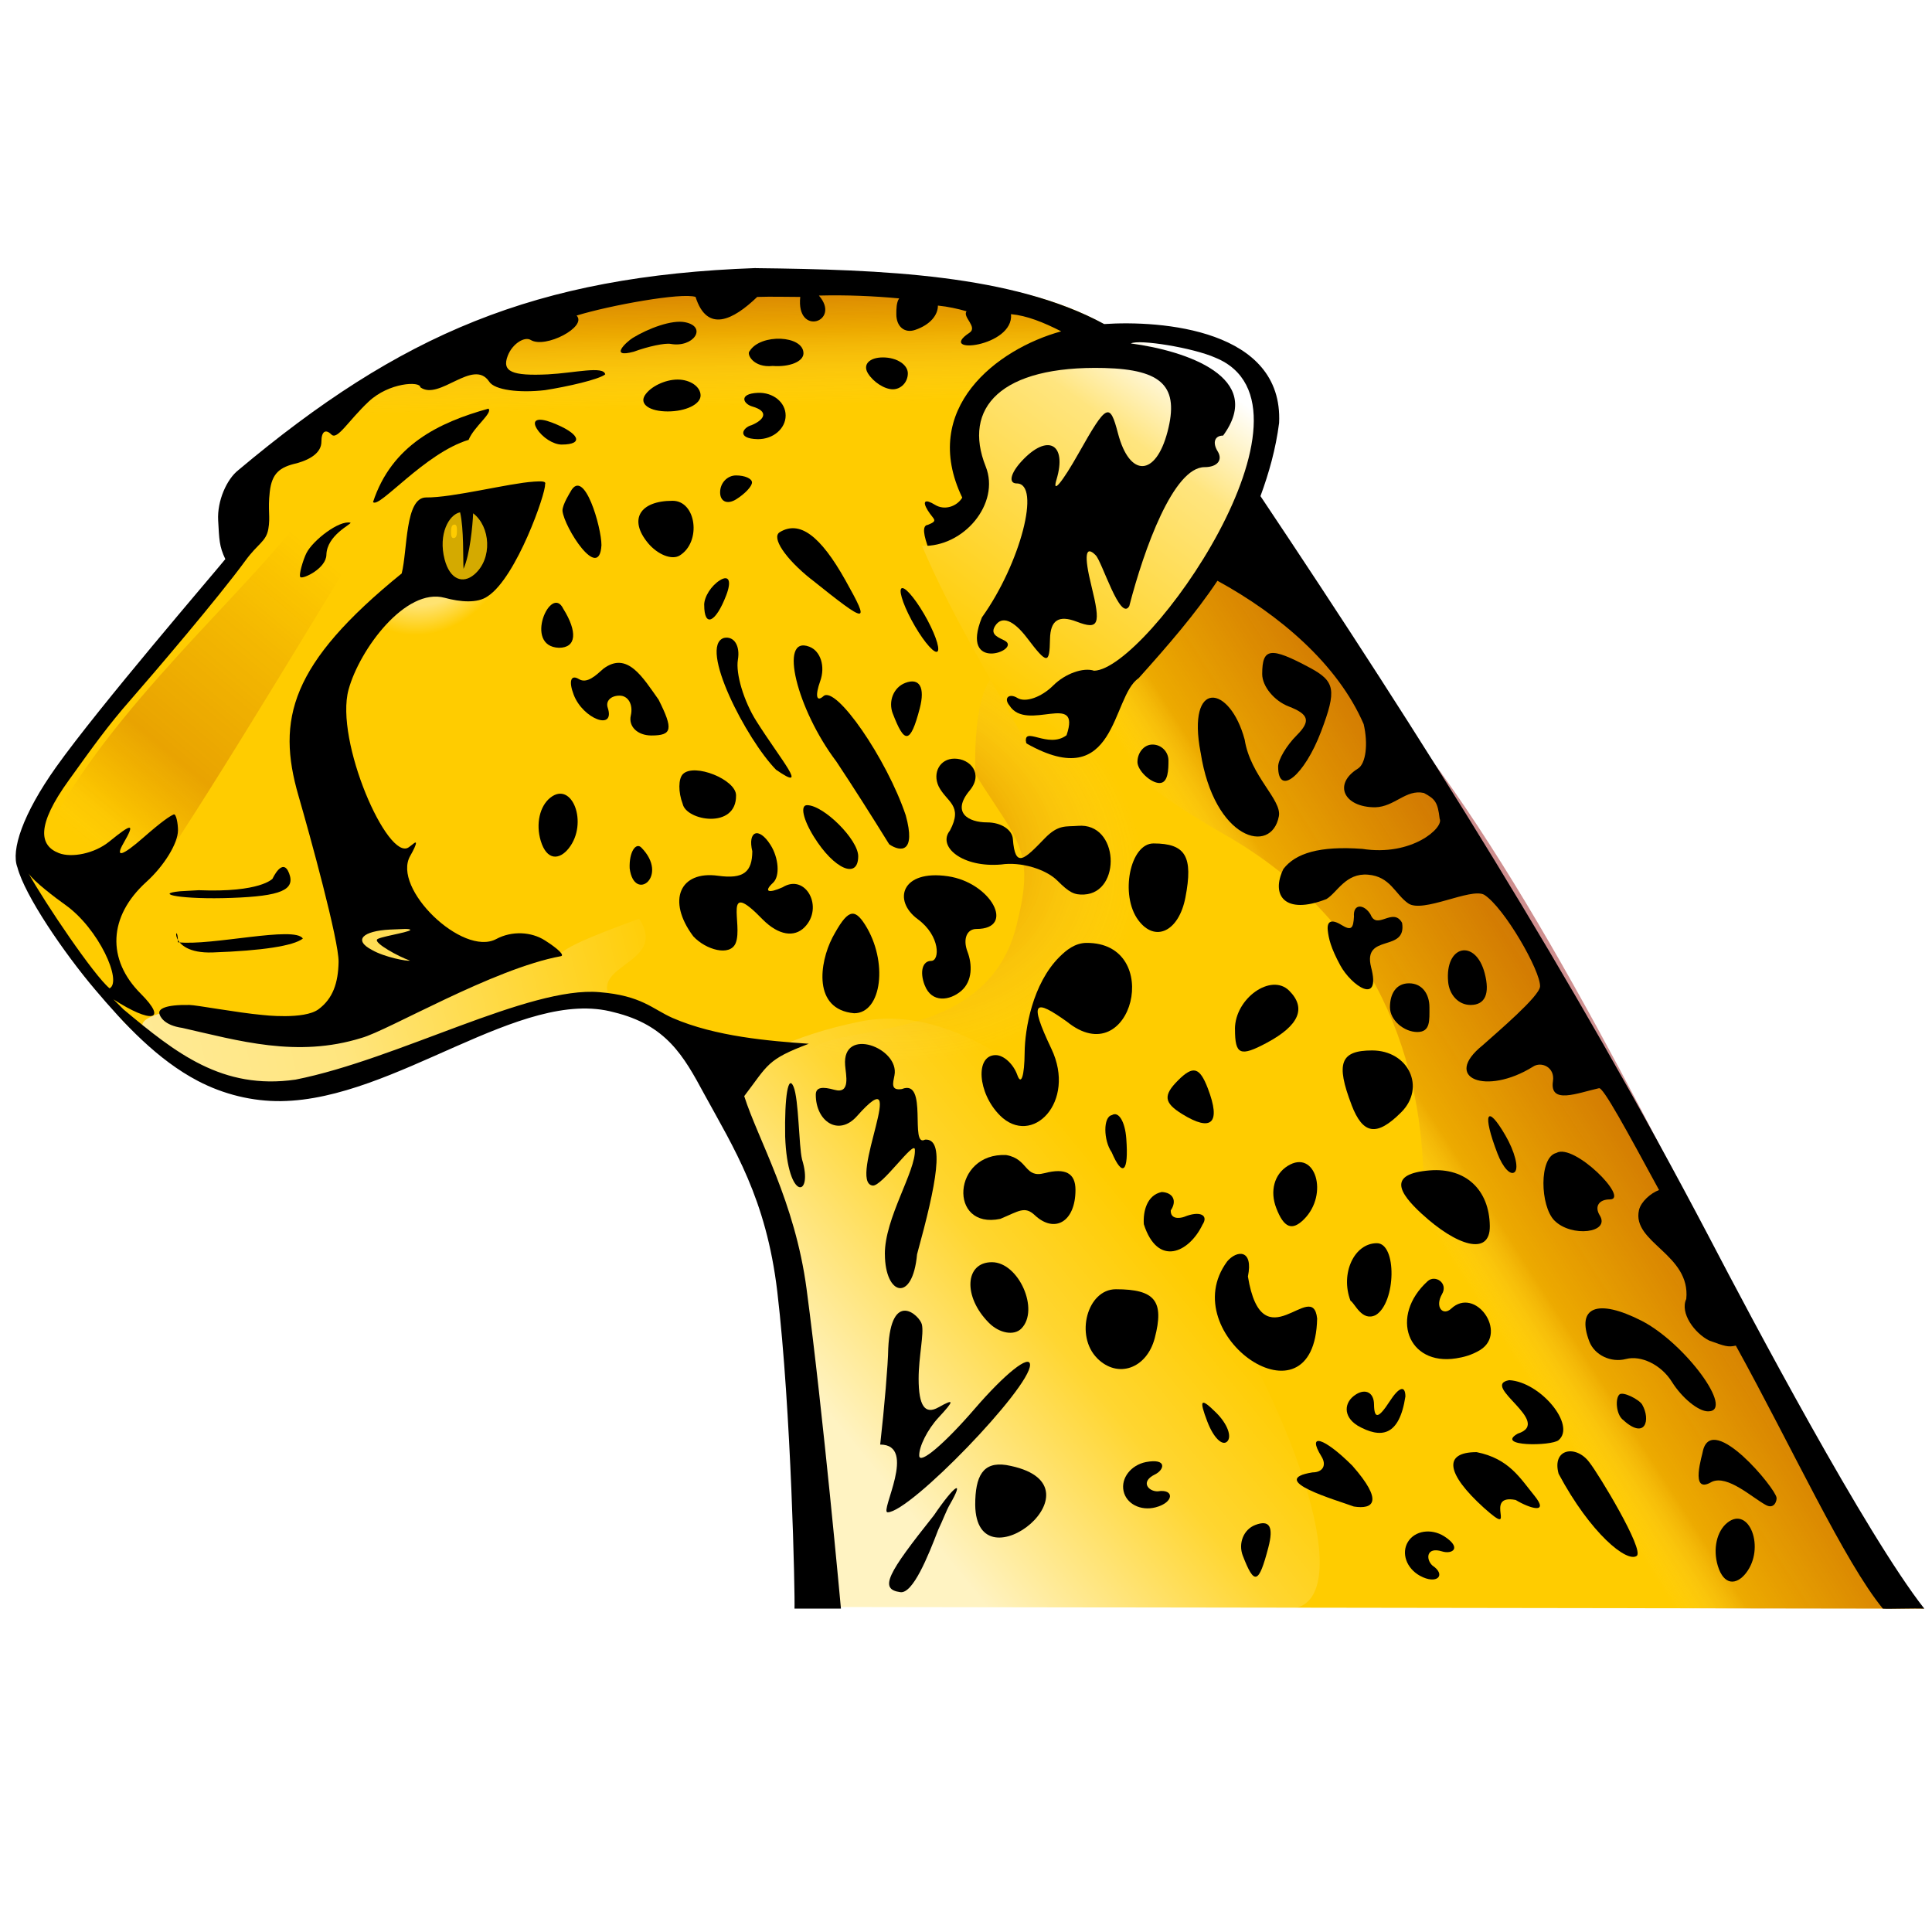
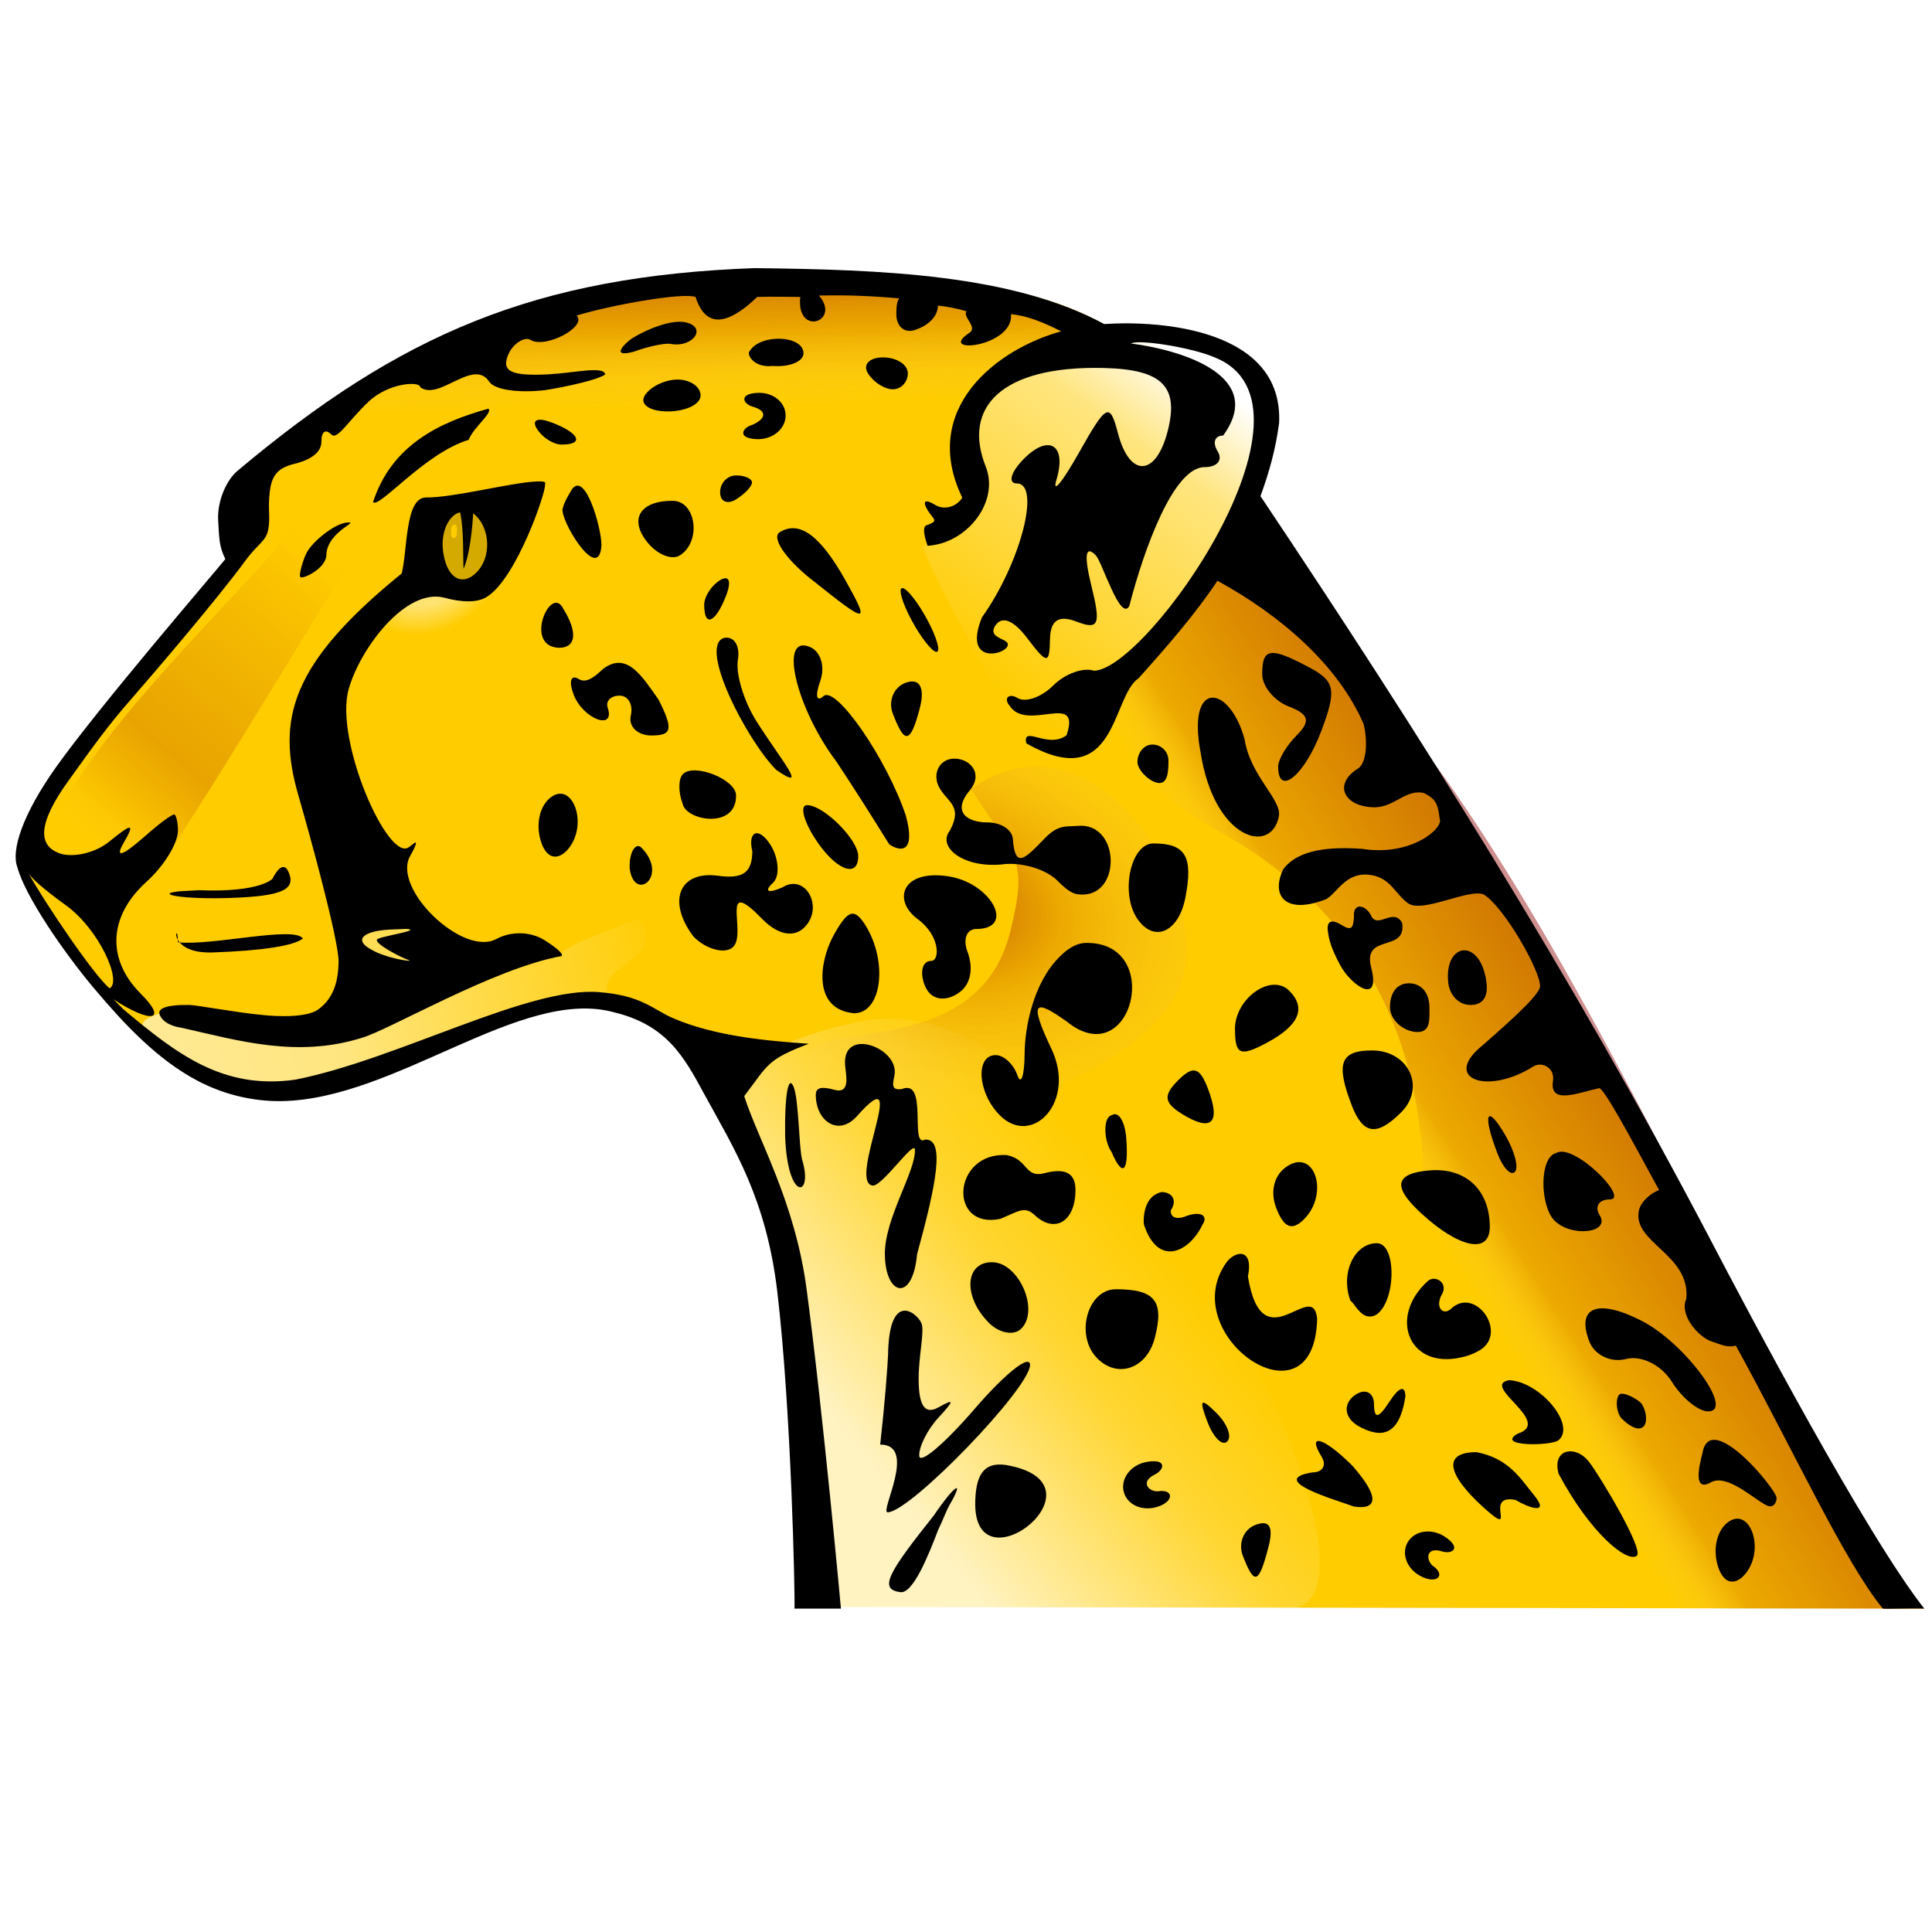
<svg xmlns="http://www.w3.org/2000/svg" xmlns:ns1="http://www.openswatchbook.org/uri/2009/osb" xmlns:xlink="http://www.w3.org/1999/xlink" width="48" height="48" id="svg2" version="1.1">
  <defs id="defs4">
    <linearGradient id="linearGradient5584">
      <stop style="stop-color:#930a0a;stop-opacity:0.549;" offset="0" id="stop5586" />
-       <stop id="stop5588" offset="0.488" style="stop-color:#920000;stop-opacity:0.168;" />
+       <stop id="stop5588" offset="0.383" style="stop-color:#920000;stop-opacity:0.168;" />
      <stop style="stop-color:#ffffff;stop-opacity:0;" offset="1" id="stop5590" />
    </linearGradient>
    <linearGradient id="linearGradient4047">
      <stop style="stop-color:#930a0a;stop-opacity:0;" offset="0" id="stop4049" />
      <stop id="stop4061" offset="0.268" style="stop-color:#920707;stop-opacity:0.097;" />
      <stop id="stop4059" offset="0.667" style="stop-color:#920505;stop-opacity:0.204;" />
      <stop id="stop4051" offset="0.865" style="stop-color:#920000;stop-opacity:0.053;" />
      <stop style="stop-color:#ffffff;stop-opacity:0;" offset="1" id="stop4053" />
    </linearGradient>
    <linearGradient id="linearGradient3998" ns1:paint="gradient">
      <stop style="stop-color:#ffcc00;stop-opacity:1" offset="0" id="stop4000" />
      <stop id="stop4002" offset="0.54" style="stop-color:#ffe57f;stop-opacity:1" />
      <stop id="stop4004" offset="1" style="stop-color:#ffffff;stop-opacity:1;" />
    </linearGradient>
    <linearGradient ns1:paint="gradient" id="linearGradient3966">
      <stop id="stop3968" offset="0" style="stop-color:#ffffff;stop-opacity:0.628;" />
      <stop style="stop-color:#ffffff;stop-opacity:0.496;" offset="0.68" id="stop3970" />
      <stop id="stop3972" offset="1" style="stop-color:#ffffff;stop-opacity:0;" />
    </linearGradient>
    <linearGradient id="linearGradient4038">
      <stop style="stop-color:#930a0a;stop-opacity:0.549;" offset="0" id="stop4040" />
      <stop id="stop4042" offset="0.804" style="stop-color:#920000;stop-opacity:0.168;" />
      <stop style="stop-color:#ffffff;stop-opacity:0;" offset="1" id="stop4044" />
    </linearGradient>
    <linearGradient id="linearGradient3985">
      <stop style="stop-color:#ffffff;stop-opacity:0.761;" offset="0" id="stop3987" />
      <stop id="stop3993" offset="0.606" style="stop-color:#ffffff;stop-opacity:0.192;" />
      <stop style="stop-color:#ffffff;stop-opacity:0;" offset="1" id="stop3989" />
    </linearGradient>
    <linearGradient id="linearGradient3936">
      <stop id="stop3938" offset="0" style="stop-color:#ffffff;stop-opacity:1;" />
      <stop style="stop-color:#ffffff;stop-opacity:0.498;" offset="0.531" id="stop3940" />
      <stop id="stop3942" offset="1" style="stop-color:#ffffff;stop-opacity:0;" />
    </linearGradient>
    <linearGradient id="linearGradient3890">
      <stop id="stop3892" offset="0" style="stop-color:#930a0a;stop-opacity:0.549;" />
      <stop style="stop-color:#920000;stop-opacity:0.168;" offset="0.542" id="stop3946" />
      <stop id="stop3894" offset="1" style="stop-color:#ffffff;stop-opacity:0;" />
    </linearGradient>
    <linearGradient id="linearGradient3892">
      <stop id="stop3900" offset="0" style="stop-color:#ffcc00;stop-opacity:1" />
      <stop style="stop-color:#ffe57f;stop-opacity:1;" offset="0.749" id="stop3999" />
      <stop style="stop-color:#ffffff;stop-opacity:1;" offset="1" id="stop3896" />
    </linearGradient>
    <linearGradient id="linearGradient3866" ns1:paint="gradient">
      <stop style="stop-color:#ffffff;stop-opacity:0.628;" offset="0" id="stop3868" />
      <stop id="stop3897" offset="0.456" style="stop-color:#ffffff;stop-opacity:0.496;" />
      <stop style="stop-color:#ffffff;stop-opacity:0;" offset="1" id="stop3870" />
    </linearGradient>
    <linearGradient xlink:href="#linearGradient3892" id="linearGradient3898" x1="24.597" y1="1022.915" x2="30.003" y2="1015.553" gradientUnits="userSpaceOnUse" gradientTransform="matrix(1.030741,0,0,1.030741,-3.496089,-34.94182)" />
    <radialGradient xlink:href="#linearGradient3866-7" id="radialGradient3882-1" cx="7.601" cy="1037.602" fx="7.601" fy="1037.602" r="8.188" gradientTransform="matrix(2.089121,-0.4214495,0.07819655,0.3876196,-86.85943,633.499)" gradientUnits="userSpaceOnUse" />
    <linearGradient id="linearGradient3866-7">
      <stop style="stop-color:#ffffff;stop-opacity:1;" offset="0" id="stop3868-4" />
      <stop style="stop-color:#ffffff;stop-opacity:0;" offset="1" id="stop3870-0" />
    </linearGradient>
    <linearGradient xlink:href="#linearGradient3890" id="linearGradient3882" x1="19.179" y1="1014.248" x2="19.263" y2="1018.164" gradientUnits="userSpaceOnUse" gradientTransform="matrix(1.030741,0,0,1.030741,-3.496089,-34.94182)" />
    <radialGradient xlink:href="#linearGradient3866-77" id="radialGradient3882-2" cx="9.877" cy="1038.746" fx="9.877" fy="1038.746" r="8.188" gradientTransform="matrix(1.014447,-0.287874,0.07220969,0.2544617,-69.12317,770.2012)" gradientUnits="userSpaceOnUse" />
    <linearGradient id="linearGradient3866-77">
      <stop style="stop-color:#ffffff;stop-opacity:1;" offset="0" id="stop3868-1" />
      <stop id="stop3897-2" offset="0.677" style="stop-color:#ffffff;stop-opacity:0.498;" />
      <stop style="stop-color:#ffffff;stop-opacity:0;" offset="1" id="stop3870-6" />
    </linearGradient>
    <radialGradient xlink:href="#linearGradient3866-9" id="radialGradient3882-4" cx="9.877" cy="1038.746" fx="9.877" fy="1038.746" r="8.188" gradientTransform="matrix(1.296057,-0.4233518,0.08024686,0.2456693,-80.25333,780.6725)" gradientUnits="userSpaceOnUse" />
    <linearGradient id="linearGradient3866-9">
      <stop style="stop-color:#ffffff;stop-opacity:0.08;" offset="0" id="stop3868-46" />
      <stop id="stop3897-0" offset="0.369" style="stop-color:#ffffff;stop-opacity:0.496;" />
      <stop style="stop-color:#ffffff;stop-opacity:0;" offset="1" id="stop3870-3" />
    </linearGradient>
    <linearGradient xlink:href="#linearGradient3985" id="linearGradient3991" x1="20.806" y1="1039.273" x2="27.696" y2="1033.641" gradientUnits="userSpaceOnUse" gradientTransform="matrix(1.030741,0,0,1.030741,-3.496089,-34.94182)" />
    <linearGradient xlink:href="#linearGradient3890-4" id="linearGradient3882-2" x1="19.179" y1="1014.248" x2="19.263" y2="1018.164" gradientUnits="userSpaceOnUse" />
    <linearGradient id="linearGradient3890-4">
      <stop id="stop3892-5" offset="0" style="stop-color:#930a0a;stop-opacity:0.549;" />
      <stop style="stop-color:#920000;stop-opacity:0.168;" offset="0.542" id="stop3946-8" />
      <stop id="stop3894-8" offset="1" style="stop-color:#ffffff;stop-opacity:0;" />
    </linearGradient>
    <linearGradient gradientTransform="matrix(1.118087,1.520582,-1.758808,0.9666452,1800.431,14.71017)" y2="1018.164" x2="19.263" y1="1014.183" x1="19.5" gradientUnits="userSpaceOnUse" id="linearGradient4017" xlink:href="#linearGradient4038" />
    <linearGradient xlink:href="#linearGradient3866-0" id="linearGradient3995-4" x1="13.482" y1="1031.334" x2="13.371" y2="1030.392" gradientUnits="userSpaceOnUse" gradientTransform="translate(-0.375,-1.6252)" />
    <linearGradient id="linearGradient3866-0" ns1:paint="gradient">
      <stop style="stop-color:#ffffff;stop-opacity:0.628;" offset="0" id="stop3868-9" />
      <stop id="stop3897-4" offset="0.456" style="stop-color:#ffffff;stop-opacity:0.496;" />
      <stop style="stop-color:#ffffff;stop-opacity:0;" offset="1" id="stop3870-8" />
    </linearGradient>
    <radialGradient xlink:href="#linearGradient3966" id="radialGradient4008" cx="13.423" cy="1019.587" fx="13.423" fy="1019.587" r="2.071" gradientTransform="matrix(0.649611,-0.9381063,0.8190934,0.5671981,-833.2722,452.1606)" gradientUnits="userSpaceOnUse" />
    <linearGradient xlink:href="#linearGradient3890-2" id="linearGradient3882-1" x1="19.179" y1="1014.248" x2="19.263" y2="1018.164" gradientUnits="userSpaceOnUse" gradientTransform="translate(-0.375,-1.6252)" />
    <linearGradient id="linearGradient3890-2">
      <stop id="stop3892-6" offset="0" style="stop-color:#930a0a;stop-opacity:0.549;" />
      <stop style="stop-color:#920000;stop-opacity:0.168;" offset="0.542" id="stop3946-0" />
      <stop id="stop3894-4" offset="1" style="stop-color:#ffffff;stop-opacity:0;" />
    </linearGradient>
    <linearGradient xlink:href="#linearGradient4047" id="linearGradient4057" x1="34.314" y1="1014.788" x2="27.444" y2="1020.588" gradientUnits="userSpaceOnUse" gradientTransform="matrix(1.015219,-0.1782108,0.1782108,1.015219,-208.4016,-6.54366)" />
    <linearGradient xlink:href="#linearGradient3890-0" id="linearGradient3882-9" x1="19.179" y1="1014.248" x2="19.263" y2="1018.164" gradientUnits="userSpaceOnUse" gradientTransform="translate(-0.375,-1.6252)" />
    <linearGradient id="linearGradient3890-0">
      <stop id="stop3892-4" offset="0" style="stop-color:#930a0a;stop-opacity:0.549;" />
      <stop style="stop-color:#920000;stop-opacity:0.168;" offset="0.542" id="stop3946-87" />
      <stop id="stop3894-40" offset="1" style="stop-color:#ffffff;stop-opacity:0;" />
    </linearGradient>
-     <radialGradient xlink:href="#linearGradient5584" id="radialGradient5582" cx="40.873" cy="1017.498" fx="40.873" fy="1017.498" r="5.387" gradientTransform="matrix(1.317344,0.3463387,-0.2555699,0.972093,227.3681,21.96672)" gradientUnits="userSpaceOnUse" />
+     <radialGradient xlink:href="#linearGradient5584" id="radialGradient5582" cx="42.493" cy="1018.274" fx="42.493" fy="1018.274" r="5.387" gradientTransform="matrix(1.462978,0.4434276,-0.2915552,0.9619129,258.0307,28.35671)" gradientUnits="userSpaceOnUse" />
    <linearGradient xlink:href="#linearGradient3866" id="linearGradient5608" x1="1.374" y1="1031.329" x2="16.697" y2="1027.665" gradientUnits="userSpaceOnUse" />
  </defs>
  <g id="layer1" style="display:inline" transform="translate(0,-1004.362)">
    <path style="fill:#ffcc00;display:inline" d="m 47.697,1044.286 c -1.446,-1.843 -4.331,-7.222 -5.373,-9.22 -3.448,-6.565 -7.245,-12.599 -11.285,-18.632 -0.995,-1.185 -0.698,-2.149 -3.295,-3.825 -2.287,-1.475 -5.645,-1.405 -8.978,-1.443 l -0.407,-0.018 c -5.483,0.195 -8.411,1.624 -12.432,5 -0.286,0.225 -0.427,0.635 -0.4,1.12 0.027,0.479 3.799e-4,0.664 0.152,0.984 -0.288,0.357 -3.169,3.663 -4.241,5.169 -0.834,1.173 -1.075,2.043 -0.91,2.462 0.185,0.702 1.186,2.351 1.841,3.049 0.056,0.058 0.349,0.438 0.544,0.567 -0.121,0.114 1.47,1.419 1.952,1.581 0.525,0.177 1.057,0.588 2.124,0.566 2.677,-0.121 5.831,-2.941 8.142,-2.309 5.071,1.607 4.604,10.942 4.679,14.95 l 27.995,0.041 z" id="path3127-0" />
-     <path style="fill:url(#radialGradient5582);fill-opacity:1;stroke:none;display:inline" d="m 24.23,1023.592 c 1.086,1.731 1.498,1.877 1.023,3.773 -0.811,3.238 -5.146,2.282 -5.16,3.284 -0.042,2.977 8.434,1.019 9.305,-2.034 0.659,-2.31 -5.321,-12.417 -5.168,-5.023 z" id="path3646-1-9-2" />
+     <path style="fill:url(#radialGradient5582);fill-opacity:1;stroke:none;display:inline" d="m 24.126,1023.958 c 1.086,1.731 1.445,1.667 0.971,3.563 -0.811,3.238 -4.989,2.125 -5.003,3.127 -0.042,2.977 8.507,1.039 9.305,-2.034 0.589,-2.269 -2.235,-6.768 -5.272,-4.657 z" id="path3646-1-9-2" />
    <path style="fill:url(#linearGradient4057);fill-opacity:1;stroke:none;display:inline" d="m 0.867,1025.674 c 1.298,-3.129 4.797,-6.16 6.413,-8.187 0.776,-0.095 1.96,-0.055 1.706,0.343 -0.622,0.976 -3.636,6.051 -5.124,8.216 -0.889,0.378 -2.965,0.515 -2.995,-0.373 z" id="path3646-1-9-9" />
    <path style="fill:url(#linearGradient3991);fill-opacity:1;stroke:none;display:inline" d="m 20.452,1044.326 c 0,0 -0.334,-0.801 -0.5,-4.168 -0.183,-3.7 -1.774,-8.065 -1.787,-8.751 0.005,-0.662 1.693,-1.36 3.144,-1.652 6.253,-1.395 14.231,15.002 10.542,14.572 z" id="path3646-1-6" />
    <path style="fill:url(#linearGradient4017);fill-opacity:1;stroke:none;display:inline" d="m 30.397,1018.541 c 6.914,2.669 13.501,21.711 17.41,25.785 -4.929,-8e-4 -10.258,0 -14.782,0.015 -1.176,-0.015 -0.288,-1.333 0.097,-1.985 2.004,-3.403 4.892,-12.921 -2.691,-17.256 -1.429,-0.817 -3.013,-1.88 -2.854,-2.636 0.276,-1.306 1.696,-2.161 2.819,-3.923 z" id="path3646-1-9-1" />
    <path style="opacity:0.885;fill:url(#radialGradient4008);fill-opacity:1;stroke:none;display:inline" d="m 10.371,1018.713 c 2.665,1.228 0.936,-2.121 3.804,-3.073 -0.392,2.736 -0.437,4.11 -1.331,4.86 -1,0.838 -2.374,0.027 -3.575,0.106 -0.362,0.023 0.054,-0.973 1.102,-1.893 z" id="path3646-1-8" />
    <path style="fill:url(#linearGradient3882);fill-opacity:1;stroke:none;display:inline" d="m 8.25,1014.428 c 1.655,-1.43 3.92,-2.259 7.221,-2.946 8.069,-1.11 17.603,1.086 10.467,5.732 -1.22,2.169 0.608,4.587 -0.328,3.002 -1.111,-1.881 -6.709,-6.621 -11.015,-5.149 -3.853,1.318 -5.955,1.133 -6.346,-0.639 z" id="path3646-1-9" />
    <path style="fill:#000000" d="m 42.312,1040.394 c 0.244,-0.938 1.803,0.948 1.826,1.179 0.01,0.071 -0.055,0.293 -0.263,0.182 -0.344,-0.185 -0.953,-0.758 -1.346,-0.577 -0.572,0.343 -0.223,-0.698 -0.217,-0.784 z" id="path3750" />
    <path style="fill:#000000" d="m 23.198,1042.017 c 0.523,-0.771 0.777,-0.926 0.397,-0.271 -0.086,0.149 -0.162,0.368 -0.285,0.622 -0.255,0.668 -0.63,1.592 -0.94,1.551 -0.541,-0.072 -0.318,-0.463 0.828,-1.903 z" id="path3748" />
    <path style="fill:#000000" d="m 36.176,1038.11 c -1.204,0.19 -1.66,-1.05 -0.706,-1.918 0.186,-0.169 0.515,0.047 0.358,0.319 -0.189,0.328 0.024,0.553 0.226,0.364 0.6,-0.56 1.409,0.589 0.727,1.023 -0.227,0.14 -0.441,0.186 -0.605,0.212 z m 3.314,2.587 c 0.226,0.285 1.37,2.175 1.174,2.32 -0.239,0.176 -1.144,-0.548 -1.941,-2.04 -0.174,-0.639 0.445,-0.723 0.767,-0.28 z m -1.994,-2.045 c 0.772,0.042 1.666,1.116 1.227,1.49 -0.177,0.15 -1.59,0.162 -1.014,-0.162 0.891,-0.286 -0.95,-1.198 -0.213,-1.328 z m 0.627,2.871 c 0.377,0.466 -0.114,0.317 -0.467,0.105 -0.841,-0.165 0.104,0.991 -0.786,0.198 -0.947,-0.857 -1.017,-1.386 -0.184,-1.386 0.804,0.16 1.079,0.645 1.437,1.083 z" id="path3744" />
    <path style="fill:#000000" d="m 40.802,1039.262 c -0.074,-0.129 -0.483,-0.339 -0.57,-0.253 -0.104,0.104 -0.078,0.471 0.072,0.612 0.58,0.541 0.71,0.011 0.497,-0.359 z" id="path3742" />
    <path style="fill:#000000" d="m 24.229,1041.75 c 0,-0.716 0.191,-1.077 0.769,-0.99 2.611,0.455 -0.744,3.114 -0.769,0.99 z" id="path3740" />
    <path style="fill:#000000" d="m 24.864,1041.263 c -0.132,-0.132 -0.225,0.103 -0.208,0.52 0.107,0.955 0.487,-0.215 0.208,-0.52 z" id="path3738" />
    <path style="fill:#000000" d="m 32.608,1040.943 c 0.257,0 0.358,-0.178 0.223,-0.396 -0.373,-0.604 0.065,-0.472 0.768,0.23 0.783,0.89 0.523,1.091 0.036,1.014 -0.416,-0.155 -2.192,-0.662 -1.026,-0.848 z" id="path3736" />
    <path style="fill:#000000" d="m 21.868,1040.251 c 0.105,-0.926 0.195,-1.999 0.2,-2.385 0.07,-1.485 0.78,-0.822 0.835,-0.601 0.058,0.234 -0.08,0.805 -0.08,1.35 0,0.677 0.157,0.902 0.495,0.711 0.396,-0.223 0.396,-0.173 0,0.254 -0.272,0.293 -0.488,0.721 -0.48,0.949 0.008,0.229 0.629,-0.297 1.381,-1.169 0.751,-0.871 1.368,-1.362 1.372,-1.089 0.006,0.572 -2.978,3.664 -3.538,3.664 -0.206,0 0.75,-1.683 -0.184,-1.683 z" id="path3734" />
    <path style="fill:#000000" d="m 29.998,1039.687 c -0.215,-0.564 -0.169,-0.61 0.222,-0.222 0.271,0.269 0.392,0.588 0.27,0.71 -0.122,0.122 -0.343,-0.098 -0.492,-0.489 z" id="path3732" />
    <path style="fill:#000000" d="m 33.727,1039.779 c -0.364,-0.225 -0.342,-0.586 -0.034,-0.776 0.241,-0.149 0.441,-0.037 0.444,0.248 0.005,0.377 0.111,0.356 0.39,-0.074 0.231,-0.357 0.386,-0.406 0.39,-0.122 -0.152,0.996 -0.605,1.058 -1.191,0.725 z" id="path3730" />
    <path style="fill:#000000" d="m 30.487,1035.703 c 0.245,-0.289 0.657,-0.308 0.517,0.373 0.357,2.177 1.61,0.017 1.72,1.044 -0.059,2.838 -3.577,0.397 -2.236,-1.417 z" id="path3728" />
    <path style="fill:#000000" d="m 41.534,1038.688 c -0.259,-0.414 -0.758,-0.661 -1.137,-0.562 -0.374,0.098 -0.781,-0.097 -0.911,-0.436 -0.329,-0.858 0.203,-1.071 1.294,-0.516 1.079,0.549 2.332,2.253 1.657,2.253 -0.243,0 -0.649,-0.333 -0.903,-0.739 z" id="path3726" />
    <path style="fill:#000000" d="m 24.568,1037.226 c -0.644,-0.644 -0.601,-1.505 0.076,-1.505 0.666,0 1.191,1.189 0.729,1.651 -0.181,0.181 -0.544,0.116 -0.805,-0.145 z" id="path3724" />
    <path style="fill:#000000" d="m 33.553,1036.68 c -0.258,-0.673 0.089,-1.431 0.655,-1.431 0.5,0 0.478,1.473 -0.026,1.784 -0.346,0.174 -0.519,-0.292 -0.629,-0.354 z" id="path3722" />
    <path style="fill:#000000" d="m 27.261,1038.109 c -0.56,-0.56 -0.249,-1.716 0.462,-1.716 0.974,0 1.207,0.292 0.967,1.212 -0.199,0.761 -0.919,1.015 -1.429,0.505 z" id="path3720" />
    <path style="fill:#000000" d="m 21.984,1035.525 c -0.007,-0.899 0.776,-2.073 0.746,-2.603 -0.014,-0.249 -0.818,0.925 -1.05,0.895 -0.638,-0.083 0.98,-3.269 -0.387,-1.727 -0.459,0.518 -1.025,0.132 -1.025,-0.53 0,-0.194 0.175,-0.202 0.463,-0.122 0.409,0.113 0.283,-0.374 0.266,-0.609 -0.08,-0.974 1.358,-0.432 1.226,0.249 -0.037,0.191 -0.101,0.386 0.184,0.341 0.665,-0.27 0.18,1.476 0.577,1.256 0.496,-0.028 0.289,1.068 -0.2,2.85 -0.111,1.216 -0.795,1.022 -0.799,0 z" id="path3718" />
    <path style="fill:#000000" d="m 35.325,1034.521 c -0.573,-0.527 -0.856,-0.997 0.197,-1.081 0.89,-0.072 1.481,0.48 1.492,1.383 0.009,0.757 -0.825,0.493 -1.688,-0.302 z" id="path3716" />
    <path style="fill:#000000" d="m 38.622,1034.689 c -0.361,-0.361 -0.389,-1.578 0.044,-1.682 0.436,-0.259 1.837,1.154 1.329,1.154 -0.272,0 -0.385,0.178 -0.25,0.396 0.271,0.438 -0.702,0.552 -1.122,0.132 z" id="path3714" />
    <path style="fill:#000000" d="m 25.005,1033.06 c 0.545,0.097 0.445,0.58 0.944,0.449 0.521,-0.136 0.771,-9e-4 0.771,0.415 0,0.796 -0.519,1.091 -1.012,0.628 -0.249,-0.234 -0.396,-0.099 -0.854,0.092 -1.303,0.275 -1.195,-1.655 0.151,-1.585 z" id="path3712" />
    <path style="fill:#000000" d="m 31.708,1034.375 c -0.162,-0.421 -0.049,-0.838 0.284,-1.046 0.685,-0.428 1.03,0.701 0.405,1.326 -0.296,0.296 -0.5,0.214 -0.689,-0.28 z" id="path3710" />
    <path style="fill:#000000" d="m 37.204,1033.02 c -0.382,-0.996 -0.269,-1.253 0.197,-0.45 0.231,0.398 0.337,0.806 0.235,0.908 -0.102,0.103 -0.297,-0.104 -0.432,-0.458 z" id="path3708" />
    <path style="fill:#000000" d="m 27.628,1032.065 c 0.163,-0.1 0.323,0.161 0.354,0.582 0.064,0.846 -0.093,0.974 -0.364,0.34 -0.202,-0.288 -0.217,-0.883 0.01,-0.921 z" id="path3706" />
    <path style="fill:#000000" d="m 19.507,1032.596 c -0.017,-0.993 0.076,-1.549 0.208,-1.236 0.132,0.313 0.13,1.463 0.211,1.805 0.292,0.942 -0.36,1.082 -0.419,-0.569 z" id="path3704" />
    <path style="fill:#000000" d="m 24.841,1032.072 c -0.553,-0.553 -0.618,-1.496 -0.103,-1.496 0.2,0 0.441,0.223 0.537,0.495 0.096,0.272 0.177,0.021 0.182,-0.558 0.005,-0.579 0.193,-1.71 0.868,-2.38 0.17,-0.169 0.383,-0.34 0.662,-0.345 1.951,-0.018 1.135,3.27 -0.485,1.953 -0.786,-0.557 -0.957,-0.536 -0.379,0.681 0.626,1.318 -0.483,2.45 -1.283,1.65 z" id="path3702" />
    <path style="fill:#000000" d="m 29.37,1032.04 c -0.453,-0.28 -0.475,-0.463 -0.101,-0.837 0.374,-0.374 0.536,-0.331 0.739,0.199 0.331,0.863 0.099,1.094 -0.638,0.638 z" id="path3700" />
    <path style="fill:#000000" d="m 33.58,1031.814 c -0.398,-1.037 -0.278,-1.354 0.509,-1.354 0.906,0 1.34,0.921 0.724,1.536 -0.608,0.608 -0.95,0.558 -1.234,-0.182 z" id="path3698" />
    <path style="fill:url(#linearGradient5608);fill-opacity:1;stroke:none;display:inline" d="m 3.627,1030.117 c -0.149,-0.314 -0.232,-0.432 0.636,-0.66 1.162,1.105 5.811,-0.223 8.571,-1.037 1.963,-0.579 0.213,-0.201 3.045,-1.233 0.681,1.035 -0.982,1.124 -0.781,1.829 0.039,0.138 -0.373,-0.044 -0.703,0.071 -0.987,0.341 -2.333,0.877 -4.224,1.585 -3.682,1.379 -4.536,0.652 -6.545,-0.555 z" id="path3646-1" />
    <path style="fill:#000000" d="m 18.778,1011.022 c -5.483,0.195 -8.837,1.646 -12.859,5.022 -0.286,0.225 -0.526,0.762 -0.499,1.247 0.027,0.479 0.026,0.642 0.178,0.962 -0.288,0.357 -3.131,3.659 -4.203,5.165 -0.834,1.173 -1.127,2.074 -0.962,2.494 0.185,0.702 1.149,2.113 1.923,3.028 0.735,0.869 1.556,1.752 2.565,2.28 0.634,0.331 1.351,0.508 2.066,0.499 2.85,-0.039 5.953,-2.84 8.264,-2.208 1.306,0.317 1.736,1.088 2.244,2.03 0.733,1.343 1.542,2.591 1.817,4.915 0.348,2.954 0.442,7.548 0.427,7.872 l 1.154,0 c 0,0 -0.44,-4.83 -0.854,-7.943 -0.289,-2.173 -1.207,-3.713 -1.549,-4.79 0.599,-0.785 0.559,-0.906 1.604,-1.301 -0.969,-0.068 -2.316,-0.176 -3.384,-0.641 -0.502,-0.222 -0.767,-0.556 -1.817,-0.641 -1.751,-0.152 -4.998,1.666 -7.551,2.173 -1.818,0.262 -2.98,-0.663 -4.274,-1.745 l -0.249,-0.249 c 0.929,0.601 1.365,0.546 0.677,-0.142 -0.846,-0.846 -0.809,-1.917 0.142,-2.778 0.436,-0.394 0.784,-0.956 0.784,-1.282 0,-0.163 -0.045,-0.419 -0.107,-0.392 -0.098,0.043 -0.29,0.169 -0.748,0.57 -0.538,0.472 -0.713,0.514 -0.499,0.143 0.294,-0.511 0.216,-0.5 -0.356,-0.037 -0.366,0.297 -0.931,0.406 -1.247,0.285 -0.484,-0.186 -0.575,-0.679 0.249,-1.817 0.611,-0.85 0.966,-1.349 1.532,-1.994 0.565,-0.646 2.181,-2.538 2.85,-3.455 0.314,-0.431 0.514,-0.473 0.57,-0.784 0.056,-0.311 -0.017,-0.466 0.036,-0.926 0.053,-0.46 0.244,-0.616 0.677,-0.712 0.367,-0.104 0.606,-0.28 0.606,-0.534 0,-0.254 0.102,-0.325 0.249,-0.178 0.147,0.147 0.42,-0.344 0.926,-0.819 0.506,-0.476 1.283,-0.511 1.282,-0.356 0.47,0.347 1.314,-0.73 1.71,-0.142 0.132,0.213 0.753,0.288 1.389,0.214 0.556,-0.087 1.338,-0.264 1.496,-0.392 -0.041,-0.218 -0.756,-0.035 -1.425,0 -0.886,0.042 -1.151,-0.064 -0.997,-0.463 0.116,-0.301 0.419,-0.485 0.57,-0.392 0.36,0.223 1.415,-0.33 1.14,-0.606 0.822,-0.253 2.613,-0.579 2.956,-0.463 0.287,0.902 0.932,0.577 1.532,0 0.368,-0.012 0.711,0 1.069,0 -0.107,0.998 1.028,0.613 0.463,-0.034 0.686,-0.018 1.37,0.012 1.995,0.071 -0.07,0.093 -0.071,0.272 -0.071,0.392 0,0.309 0.204,0.478 0.463,0.392 0.391,-0.131 0.572,-0.38 0.57,-0.606 0.247,0.024 0.5,0.08 0.712,0.142 -0.109,0.14 0.287,0.392 0.071,0.534 -0.84,0.556 1.111,0.356 1.033,-0.463 0.394,0.036 0.808,0.203 1.247,0.427 -1.601,0.439 -3.523,1.921 -2.458,4.132 -0.137,0.222 -0.44,0.324 -0.677,0.178 -0.244,-0.151 -0.327,-0.099 -0.178,0.142 0.144,0.233 0.274,0.246 0,0.356 -0.587,0.053 1.738,3.738 2.453,5.432 2.25,1.273 2.104,-1.171 2.783,-1.621 0.746,-0.832 1.419,-1.61 1.959,-2.422 1.539,0.841 2.989,2.072 3.633,3.562 0.115,0.49 0.055,0.982 -0.142,1.104 -0.624,0.386 -0.352,0.962 0.427,0.962 0.487,-0.012 0.765,-0.455 1.211,-0.356 0.281,0.15 0.344,0.23 0.392,0.641 0.111,0.217 -0.686,0.942 -1.923,0.748 -1.061,-0.078 -1.658,0.108 -1.959,0.499 -0.318,0.65 0.028,1.155 1.069,0.748 0.27,-0.163 0.476,-0.652 1.033,-0.606 0.557,0.046 0.668,0.481 0.997,0.712 0.362,0.255 1.553,-0.393 1.888,-0.214 0.5,0.316 1.408,1.902 1.389,2.28 -0.013,0.247 -1.077,1.147 -1.425,1.46 -1.023,0.821 0.091,1.254 1.247,0.534 0.207,-0.142 0.552,0.011 0.499,0.356 -0.091,0.592 0.611,0.295 1.14,0.178 0.097,-0.055 0.713,1.09 1.496,2.529 -0.209,0.077 -0.452,0.292 -0.499,0.499 -0.183,0.81 1.288,1.092 1.175,2.208 -0.163,0.346 0.204,0.851 0.57,1.033 0.388,0.14 0.468,0.17 0.661,0.125 1.408,2.553 2.698,5.371 3.653,6.535 0.141,0.012 0.796,-0.013 1.029,0 -1.446,-1.843 -4.301,-7.227 -5.343,-9.225 -3.407,-6.488 -7.162,-12.454 -11.149,-18.415 0.21,-0.572 0.379,-1.167 0.463,-1.817 0.11,-2.332 -2.938,-2.553 -4.346,-2.458 -2.278,-1.235 -5.524,-1.353 -8.656,-1.389 z m -5.521,5.307 c -0.605,0.037 -2.016,0.401 -2.671,0.392 -0.526,0 -0.458,1.304 -0.606,1.888 -2.77,2.248 -3.113,3.63 -2.565,5.521 0.284,0.98 1.008,3.612 0.997,4.132 -0.01,0.52 -0.141,0.91 -0.499,1.175 -0.358,0.266 -1.389,0.142 -1.389,0.142 -0.625,-0.056 -1.655,-0.249 -1.817,-0.249 -0.605,-0.01 -0.773,0.1 -0.748,0.214 0.015,0.07 0.112,0.291 0.57,0.356 1.393,0.316 2.851,0.749 4.452,0.249 0.653,-0.178 3.272,-1.722 4.951,-2.03 0.109,-0.019 -0.077,-0.192 -0.392,-0.392 -0.338,-0.217 -0.821,-0.244 -1.211,-0.035 -0.834,0.447 -2.602,-1.262 -2.137,-2.066 0.082,-0.143 0.148,-0.281 0.142,-0.321 -0.006,-0.041 -0.083,0.04 -0.178,0.107 -0.519,0.369 -1.845,-2.645 -1.496,-3.918 0.275,-1.002 1.419,-2.543 2.387,-2.28 0.387,0.105 0.814,0.143 1.069,-0.037 0.718,-0.468 1.452,-2.584 1.425,-2.778 0.038,-0.086 -0.083,-0.083 -0.285,-0.071 z" id="path3127" />
    <path style="fill:#ffcc00" d="m 0.711,1026.063 c 0.126,0.197 0.672,0.61 0.914,0.782 0.826,0.586 1.419,1.9 1.098,2.072 -0.382,-0.309 -1.612,-2.131 -2.012,-2.853 z" id="path3125" />
    <path style="fill:#000000" d="m 33.639,1027.134 c -0.017,0.288 -0.059,0.364 -0.313,0.207 -0.252,-0.155 -0.362,-0.088 -0.338,0.135 0.021,0.197 0.073,0.432 0.312,0.872 0.273,0.501 1.019,1.015 0.764,0.042 -0.214,-0.853 0.895,-0.35 0.77,-1.101 -0.225,-0.401 -0.622,0.193 -0.781,-0.203 -0.154,-0.264 -0.442,-0.286 -0.414,0.051 z" id="path3123" />
    <path style="fill:#000000" d="m 30.682,1029.929 c 0,-0.763 0.901,-1.401 1.348,-0.953 0.432,0.432 0.246,0.864 -0.555,1.293 -0.665,0.356 -0.792,0.301 -0.792,-0.34 z" id="path3688" />
    <path style="fill:#000000" d="m 9.268,1016.836 c 0.463,-1.412 1.633,-1.979 2.867,-2.321 0.115,0.105 -0.366,0.454 -0.492,0.775 -1.09,0.328 -2.225,1.717 -2.375,1.546 z" id="path3686" />
    <path style="fill:#000000" d="m 14.177,1016.572 c 0.338,-0.613 0.768,0.899 0.766,1.335 -0.054,0.928 -0.926,-0.443 -0.968,-0.851 -0.01,-0.149 0.203,-0.483 0.203,-0.483 z" id="path3682" />
    <path style="fill:#ffdd55" d="m 9.365,1027.709 c 0.011,-0.066 0.762,-0.174 0.831,-0.241 -0.016,-0.046 -0.222,-0.019 -0.508,-0.011 -0.665,0.034 -0.926,0.257 -0.442,0.509 0.311,0.178 0.876,0.285 0.939,0.262 -0.299,-0.106 -0.879,-0.431 -0.819,-0.521 z" id="path3680" />
    <path style="fill:#000000" d="m 22.973,1028.839 c -0.128,-0.333 -0.055,-0.604 0.162,-0.604 0.218,0 0.228,-0.624 -0.332,-1.035 -0.629,-0.462 -0.41,-1.238 0.747,-1.068 1.077,0.158 1.695,1.31 0.709,1.31 -0.241,0 -0.341,0.254 -0.222,0.565 0.119,0.311 0.129,0.728 -0.155,0.973 -0.282,0.243 -0.735,0.311 -0.908,-0.141 z" id="path3676" />
    <path style="fill:#000000" d="m 20.676,1027.665 c 0.373,-0.697 0.54,-0.765 0.817,-0.328 0.577,0.911 0.417,2.199 -0.272,2.199 -1.038,-0.094 -0.856,-1.266 -0.544,-1.871 z" id="path3672" />
    <path style="fill:#000000" d="m 34.533,1029.386 c 0,-0.327 0.148,-0.594 0.474,-0.594 0.327,0 0.507,0.267 0.507,0.594 0,0.327 0.027,0.616 -0.3,0.616 -0.327,0 -0.681,-0.289 -0.681,-0.616 z" id="path3668" />
    <path style="fill:#000000" d="m 35.979,1028.759 c -0.087,-0.927 0.683,-1.079 0.908,-0.217 0.134,0.51 0.01,0.788 -0.351,0.788 -0.306,0 -0.528,-0.258 -0.557,-0.571 z" id="path3666" />
    <path style="fill:#000000" d="m 17.224,1027.624 c -0.666,-0.892 -0.33,-1.636 0.616,-1.504 0.636,0.088 0.847,-0.094 0.851,-0.608 -0.12,-0.493 0.154,-0.629 0.453,-0.157 0.2,0.316 0.241,0.773 0.062,0.939 -0.239,0.221 -0.119,0.273 0.238,0.112 0.573,-0.355 1.034,0.503 0.542,0.996 -0.252,0.252 -0.64,0.202 -1.036,-0.195 -1.014,-1.048 -0.484,0.124 -0.672,0.585 -0.139,0.341 -0.744,0.168 -1.053,-0.167 z" id="path3664" />
    <path style="fill:#000000" d="m 23.32,1023.898 c -0.157,-0.333 0.029,-0.688 0.394,-0.688 0.389,0 0.726,0.374 0.377,0.792 -0.46,0.551 -0.031,0.792 0.433,0.792 0.352,0 0.623,0.185 0.64,0.41 0.056,0.749 0.284,0.512 0.792,-0.013 0.343,-0.355 0.532,-0.285 0.825,-0.311 1.025,-0.088 1.088,1.658 0.154,1.706 -0.249,0.013 -0.371,-0.052 -0.664,-0.344 -0.293,-0.293 -0.921,-0.474 -1.395,-0.402 -0.965,0.085 -1.595,-0.445 -1.276,-0.842 0.337,-0.634 -0.079,-0.701 -0.281,-1.101 z m -2.54,-0.615 c -0.978,-1.29 -1.447,-3.151 -0.673,-2.854 0.281,0.107 0.402,0.49 0.271,0.855 -0.13,0.363 -0.094,0.531 0.08,0.374 0.307,-0.278 1.571,1.552 2.045,2.96 0.258,0.936 -0.125,0.916 -0.411,0.72 -0.456,-0.735 -0.878,-1.401 -1.312,-2.055 z" id="path3662" />
    <path id="path3660" style="fill:#000000" d="m 4.938,1026.479 c 1.537,0.062 1.834,-0.287 1.834,-0.287 0,0 0.251,-0.55 0.411,-0.133 0.158,0.413 -0.203,0.567 -1.43,0.611 -1.209,0.045 -1.967,-0.099 -1.277,-0.165 z" />
    <path style="fill:#000000" d="m 15.644,1025.938 c -0.017,-0.417 0.157,-0.651 0.288,-0.52 0.704,0.713 -0.175,1.377 -0.288,0.52 z" id="path3656" />
    <path style="fill:#000000" d="m 29.828,1023.056 c -0.347,-1.83 0.725,-1.691 1.095,-0.32 0.145,0.914 0.928,1.494 0.85,1.906 -0.185,0.973 -1.609,0.583 -1.944,-1.586 z" id="path3654" />
    <path style="fill:#000000" d="m 20.225,1025.158 c -0.272,-0.436 -0.351,-0.792 -0.174,-0.792 0.413,0 1.271,0.856 1.271,1.268 0,0.584 -0.597,0.325 -1.096,-0.475 z" id="path3650" />
    <path style="fill:#000000" d="m 16.961,1024.334 c -0.112,-0.292 -0.109,-0.625 0.006,-0.74 0.281,-0.281 1.32,0.136 1.32,0.528 0.013,0.849 -1.238,0.634 -1.326,0.212 z" id="path3646" />
    <path style="fill:#000000" d="m 31.755,1023.409 c 0,-0.174 0.208,-0.525 0.462,-0.779 0.352,-0.352 0.305,-0.522 -0.198,-0.716 -0.363,-0.139 -0.66,-0.502 -0.66,-0.805 0,-0.655 0.204,-0.682 1.181,-0.159 0.633,0.339 0.672,0.555 0.283,1.584 -0.413,1.093 -1.068,1.631 -1.068,0.875 z" id="path3640" />
    <path style="fill:#000000" d="m 17.987,1020.211 c 0.249,-0.052 0.405,0.193 0.346,0.54 -0.059,0.347 0.147,1.033 0.457,1.524 0.612,0.971 1.336,1.796 0.493,1.213 -0.735,-0.746 -1.94,-3.075 -1.296,-3.277 z" id="path3880" />
    <path style="fill:#000000" d="m 16.362,1021.744 c 0.37,0.737 0.339,0.891 -0.178,0.891 -0.344,-2e-4 -0.574,-0.223 -0.512,-0.495 0.063,-0.272 -0.063,-0.495 -0.279,-0.495 -0.216,-10e-5 -0.349,0.133 -0.295,0.297 0.196,0.588 -0.614,0.282 -0.844,-0.318 -0.13,-0.338 -0.072,-0.513 0.129,-0.39 0.2,0.124 0.426,-0.095 0.608,-0.258 0.594,-0.444 0.978,0.217 1.371,0.768 z" id="path3638" />
    <path style="fill:#000000" d="m 28.26,1023.289 c 0,-0.218 0.156,-0.429 0.374,-0.429 0.218,0 0.396,0.178 0.396,0.396 0,0.218 -0.004,0.56 -0.222,0.56 -0.218,0 -0.549,-0.309 -0.549,-0.527 z" id="path3636" />
    <path style="fill:#000000" d="m 22.181,1022.092 c -0.118,-0.309 0.02,-0.652 0.309,-0.763 0.358,-0.137 0.497,0.113 0.361,0.633 -0.238,0.91 -0.384,0.874 -0.669,0.13 z" id="path3634" />
    <path style="fill:#000000" d="m 13.995,1019.488 c 0.353,0.566 0.331,0.968 -0.108,0.968 -0.894,-0.032 -0.197,-1.602 0.108,-0.968 z" id="path3628" />
    <path style="fill:#000000" d="m 22.645,1019.765 c -0.233,-0.436 -0.335,-0.792 -0.226,-0.792 0.109,0 0.389,0.357 0.622,0.792 0.233,0.436 0.335,0.792 0.226,0.792 -0.109,0 -0.389,-0.356 -0.622,-0.792 z" id="path3626" />
    <path style="fill:#000000" d="m 20.144,1018.746 c -0.635,-0.508 -0.983,-1.03 -0.773,-1.161 0.49,-0.302 1.008,0.077 1.635,1.197 0.619,1.107 0.566,1.105 -0.861,-0.037 z" id="path3624" />
    <path style="fill:#000000" d="m 16.098,1017.852 c -0.482,-0.58 -0.208,-1.048 0.612,-1.048 0.59,0 0.723,1.021 0.177,1.359 -0.193,0.12 -0.548,-0.02 -0.789,-0.31 z" id="path3622" />
    <path style="fill:#000000" d="m 17.495,1019.393 c 0,-0.205 0.176,-0.481 0.392,-0.615 0.225,-0.139 0.291,0.02 0.156,0.373 -0.263,0.686 -0.547,0.812 -0.547,0.242 z" id="path3620" />
    <path style="fill:#000000" d="m 7.613,1018.104 c 0.158,-0.315 0.815,-0.826 1.096,-0.755 0.02,0.04 -0.588,0.31 -0.6,0.798 -0.008,0.336 -0.566,0.601 -0.643,0.556 -0.057,-0.033 0.068,-0.443 0.147,-0.599 z" id="path3616" />
    <path style="fill:#000000" d="m 17.891,1016.593 c 0,-0.231 0.178,-0.419 0.396,-0.419 0.218,0 0.396,0.078 0.396,0.175 0,0.096 -0.178,0.285 -0.396,0.42 -0.218,0.134 -0.396,0.056 -0.396,-0.175 z" id="path3610" />
    <path style="fill:#000000" d="m 13.339,1015.016 c -0.139,-0.225 0.02,-0.291 0.373,-0.156 0.686,0.263 0.812,0.547 0.242,0.547 -0.205,0 -0.482,-0.176 -0.615,-0.392 z" id="path3606" />
    <path style="fill:#000000" d="m 18.673,1014.925 c 0.322,-0.135 0.436,-0.342 0.02,-0.463 -0.229,-0.064 -0.35,-0.318 0.133,-0.34 0.381,-0.017 0.693,0.236 0.693,0.563 0,0.327 -0.312,0.592 -0.693,0.588 -0.542,-0.012 -0.368,-0.294 -0.153,-0.348 z" id="path3604" />
    <path style="fill:#000000" d="m 21.564,1013.638 c -0.135,-0.218 0.033,-0.396 0.373,-0.396 0.34,0 0.618,0.178 0.618,0.396 0,0.218 -0.168,0.396 -0.373,0.396 -0.205,0 -0.483,-0.178 -0.618,-0.396 z" id="path3602" />
    <path style="fill:#000000" d="m 16.019,1014.188 c 0.135,-0.218 0.502,-0.396 0.816,-0.396 0.314,0 0.571,0.178 0.571,0.396 0,0.218 -0.367,0.396 -0.816,0.396 -0.449,0 -0.705,-0.178 -0.571,-0.396 z" id="path3600" />
    <path style="fill:#000000" d="m 18.626,1013.083 c 0.271,-0.439 1.336,-0.393 1.336,0.057 0,0.204 -0.344,0.346 -0.765,0.314 -0.483,0.052 -0.658,-0.3 -0.571,-0.371 z" id="path3598" />
    <path style="fill:#000000" d="m 15.721,1012.757 c 0.386,-0.236 0.972,-0.457 1.302,-0.389 0.56,0.114 0.206,0.641 -0.362,0.538 -0.143,-0.025 -0.555,0.061 -0.916,0.194 -0.627,0.168 -0.178,-0.248 -0.024,-0.343 z" id="path3596" />
    <path id="path3660-1" style="fill:#000000" d="m 4.421,1027.772 c 0.827,0.097 2.911,-0.416 3.103,-0.091 -0.233,0.181 -1.008,0.301 -2.235,0.344 -1.209,0.044 -0.868,-0.885 -0.868,-0.254 z" />
    <path style="fill:#000000" d="m 28.279,1027.221 c -0.46,-0.622 -0.204,-1.904 0.379,-1.904 0.799,0 0.99,0.325 0.793,1.344 -0.163,0.844 -0.754,1.127 -1.172,0.56 z" id="path3720-1" />
    <path style="fill:#000000" d="m 13.435,1025.254 c -0.128,-0.422 -0.025,-0.866 0.238,-1.074 0.54,-0.428 0.951,0.632 0.458,1.257 -0.234,0.296 -0.546,0.31 -0.696,-0.183 z" id="path3710-7" />
    <path style="fill:url(#linearGradient3898);fill-opacity:1;stroke:none" d="m 22.905,1017.924 c 1.043,0.038 1.95,-1.056 1.585,-1.971 -0.58,-1.453 0.365,-2.514 2.948,-2.448 1.451,0.038 1.86,0.468 1.569,1.582 -0.293,1.121 -0.942,1.144 -1.231,0.042 -0.203,-0.778 -0.279,-0.746 -0.974,0.487 -0.416,0.738 -0.667,1.037 -0.554,0.663 0.27,-0.897 -0.222,-1.156 -0.865,-0.46 -0.281,0.304 -0.334,0.554 -0.122,0.554 0.609,0 0.092,1.991 -0.865,3.327 -0.56,1.377 0.964,0.823 0.582,0.588 -0.128,-0.078 -0.4,-0.141 -0.257,-0.371 0.164,-0.265 0.454,-0.156 0.798,0.297 0.5,0.66 0.556,0.654 0.568,0.026 0.009,-0.468 0.214,-0.605 0.663,-0.433 0.55,0.211 0.605,0.078 0.365,-0.892 -0.188,-0.759 -0.148,-1.018 0.108,-0.757 0.159,0.161 0.611,1.661 0.834,1.261 0.367,-1.42 1.098,-3.451 1.871,-3.451 0.313,0 0.459,-0.174 0.325,-0.392 -0.135,-0.218 -0.075,-0.392 0.135,-0.392 1.054,-1.442 -0.913,-2.107 -2.291,-2.289 0.197,-0.111 1.549,0.107 2.102,0.355 2.921,1.199 -1.696,7.747 -3.016,7.776 -0.27,-0.089 -0.722,0.073 -1.014,0.365 -0.292,0.292 -0.692,0.435 -0.893,0.311 -0.2,-0.124 -0.352,0 -0.196,0.189 0.431,0.679 1.796,-0.376 1.418,0.738 -0.458,0.347 -1.078,-0.249 -1.005,0.182 -0.892,-1.605 -1.904,-3.268 -2.585,-4.886 z" id="path3644-1" />
    <path style="fill:#d4aa00;fill-opacity:1;stroke:none" d="m 11.754,1017.114 c 0.432,0.327 0.489,1.128 0.031,1.52 -0.288,0.246 -0.609,0.125 -0.739,-0.375 -0.163,-0.628 0.108,-1.114 0.385,-1.169 0.096,0.408 0.071,1.17 0.085,1.404 0.159,-0.348 0.227,-1.085 0.239,-1.379 z" id="path3151" />
    <path style="fill:#ffcc00;fill-opacity:1;stroke:none" d="m 11.207,1017.615 c -6.11e-4,-0.093 -0.005,-0.208 0.071,-0.218 0.045,-0.01 0.073,0.021 0.074,0.114 7.68e-4,0.091 0.005,0.208 -0.071,0.218 -0.045,0.01 -0.074,-0.024 -0.074,-0.114 z" id="path3154" />
    <path style="fill:#000000;display:inline" d="m 42.679,1043.266 c -0.128,-0.421 -0.025,-0.866 0.238,-1.074 0.54,-0.428 0.951,0.632 0.458,1.257 -0.234,0.296 -0.546,0.31 -0.696,-0.183 z" id="path3710-7-1" />
    <path style="fill:#000000;display:inline" d="m 30.877,1043.013 c -0.118,-0.309 0.02,-0.652 0.309,-0.763 0.358,-0.137 0.461,0.042 0.325,0.561 -0.238,0.91 -0.348,0.945 -0.634,0.201 z" id="path3634-7" />
    <path style="fill:#000000;display:inline" d="m 35.827,1042.906 c -0.394,-0.123 -0.407,0.198 -0.238,0.352 0.353,0.236 0.111,0.486 -0.312,0.253 -0.334,-0.185 -0.468,-0.563 -0.297,-0.842 0.171,-0.279 0.575,-0.341 0.898,-0.14 0.456,0.293 0.202,0.456 -0.051,0.377 z" id="path3604-4" />
    <path style="fill:#000000;display:inline" d="m 28.863,1033.977 c 0.283,0.014 0.384,0.221 0.224,0.457 -0.008,0.225 0.22,0.2 0.332,0.161 0.393,-0.162 0.615,-0.043 0.457,0.193 -0.334,0.699 -1.114,1.06 -1.458,-0.011 -0.022,-0.317 0.077,-0.725 0.446,-0.8 z" id="path3730-1" />
    <path style="fill:#000000;display:inline" d="m 28.693,1040.995 c -0.371,0.181 -0.16,0.423 0.069,0.419 0.418,-0.07 0.415,0.277 -0.054,0.398 -0.37,0.095 -0.727,-0.088 -0.794,-0.408 -0.067,-0.32 0.184,-0.643 0.558,-0.718 0.533,-0.099 0.46,0.193 0.221,0.309 z" id="path3604-4-7" />
  </g>
  <g id="layer2" style="display:inline" transform="translate(0,-1004.362)" />
</svg>
